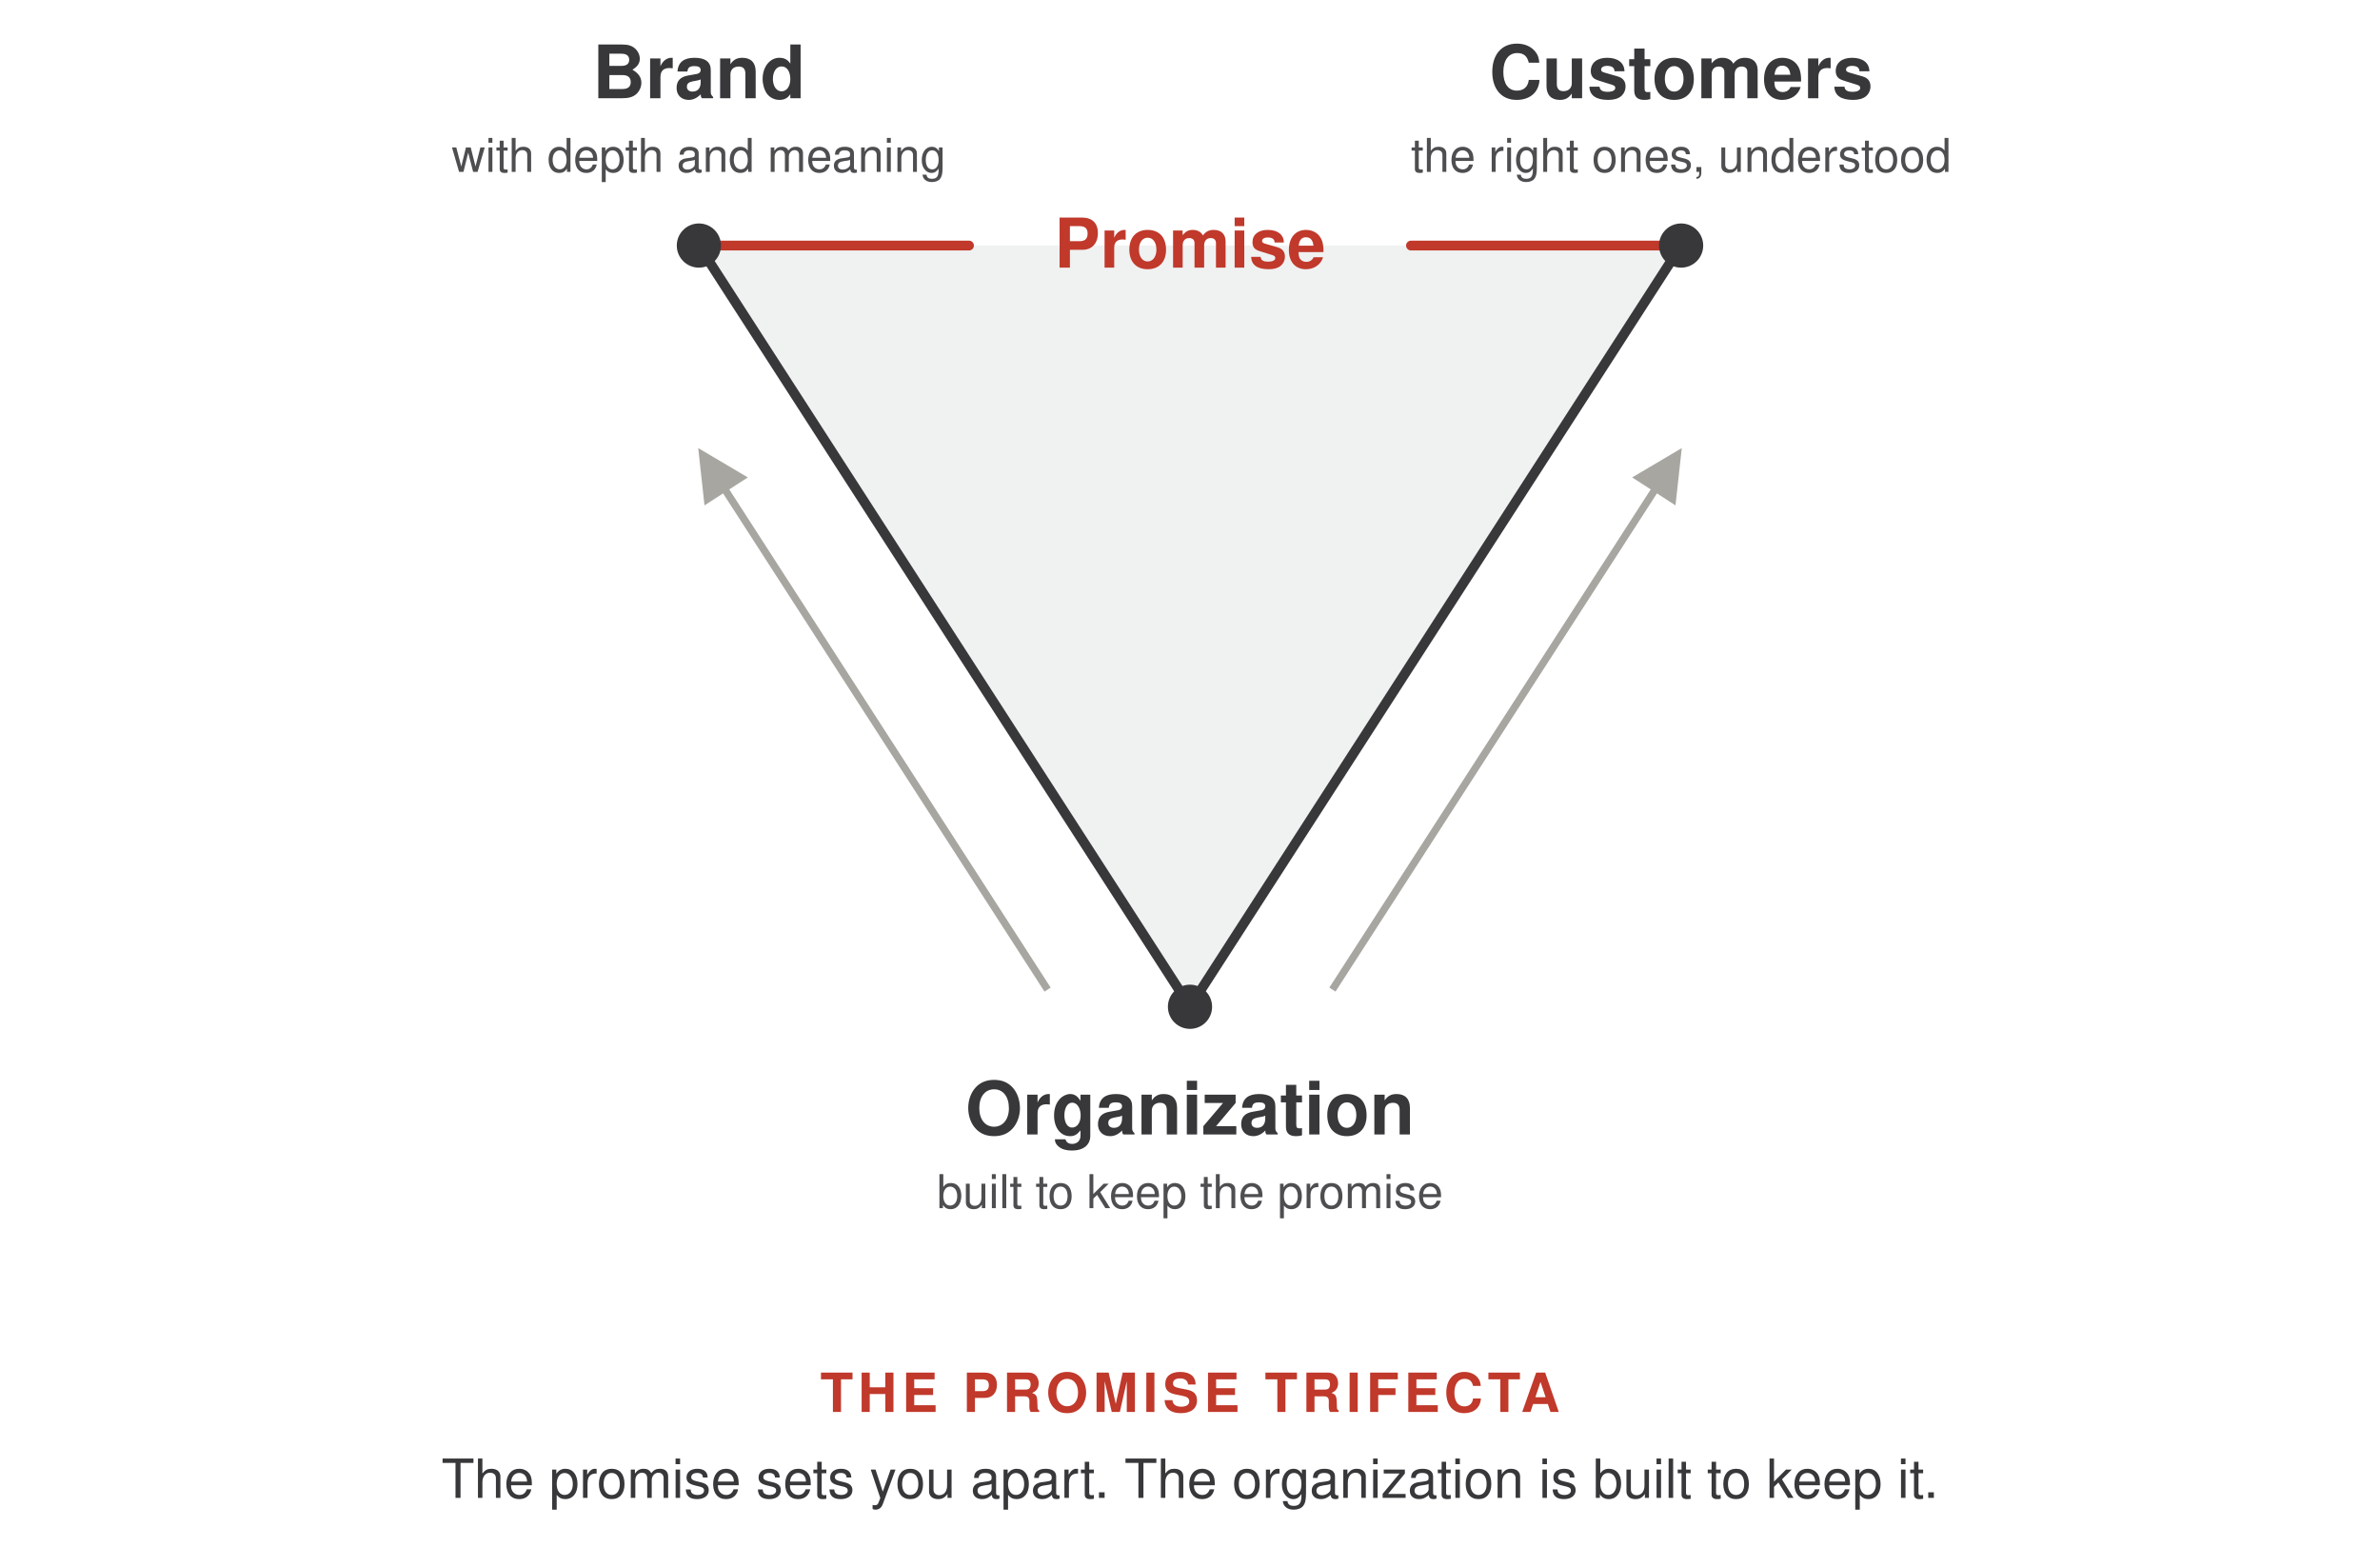
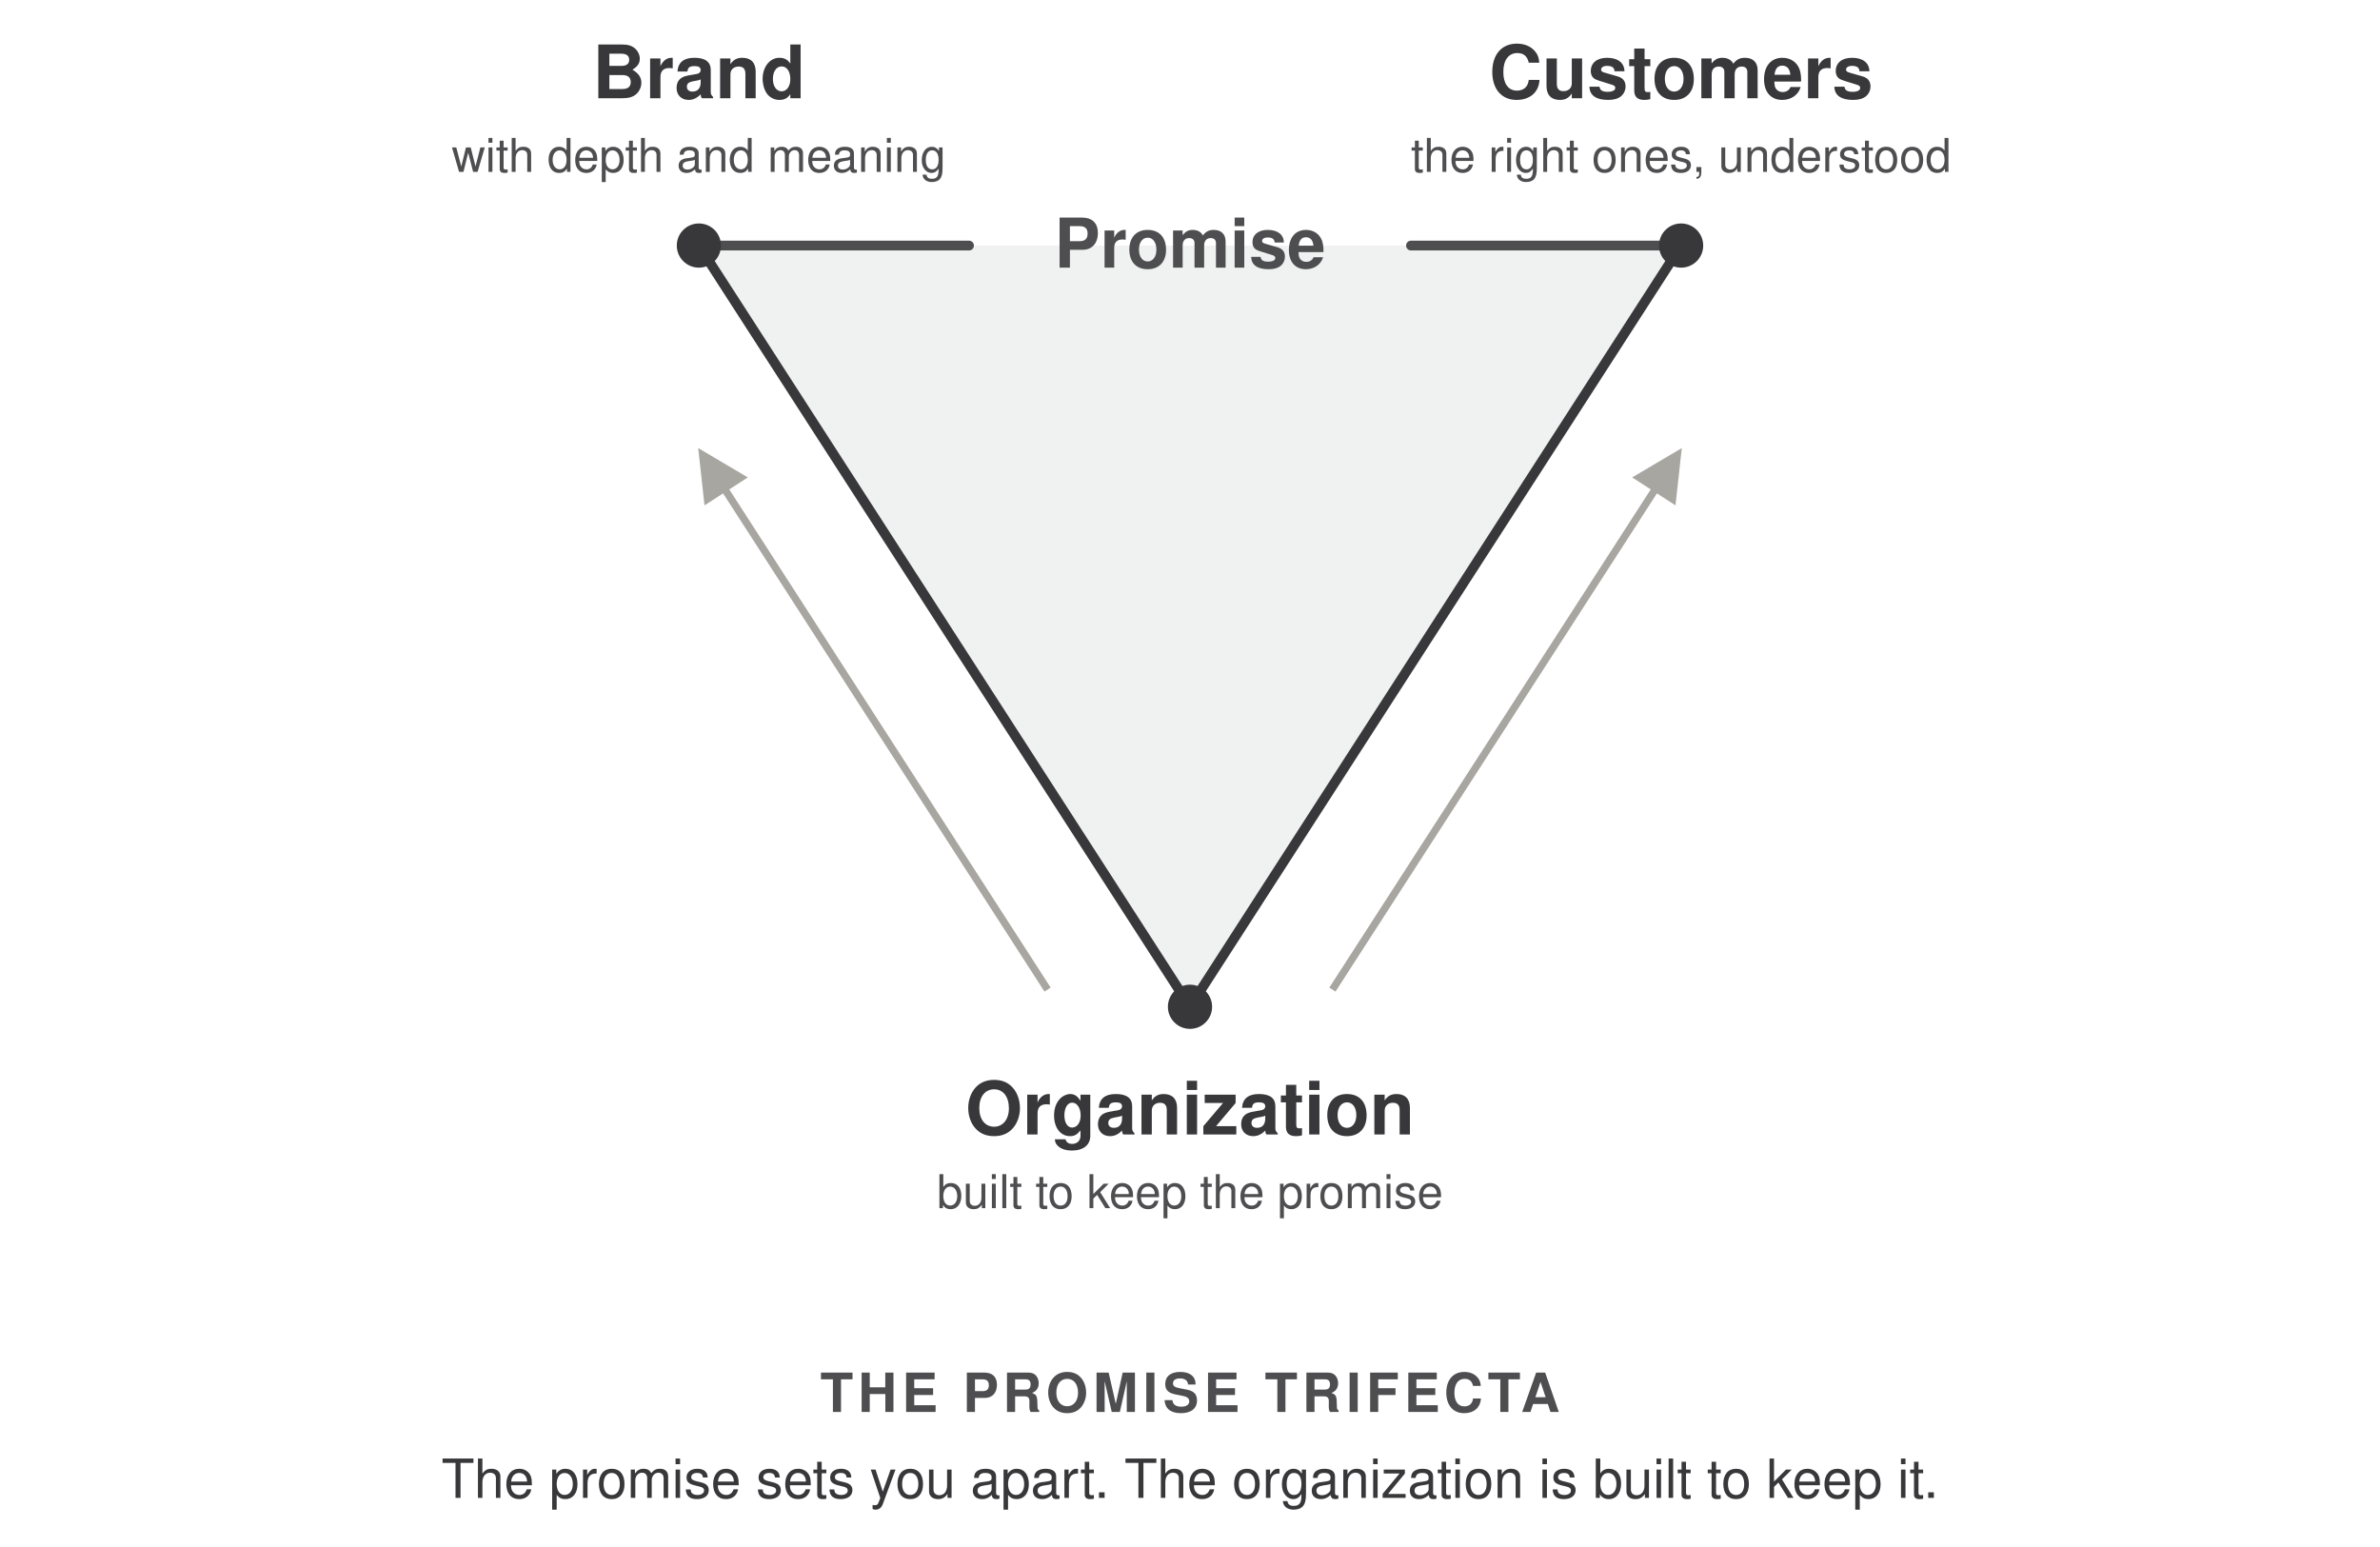
<svg xmlns="http://www.w3.org/2000/svg" viewBox="150 150 700 630" width="1000" height="650" font-family="'Montserrat', 'Helvetica Neue', Helvetica, Arial, sans-serif">
  <defs>
    <marker id="ah" viewBox="0 0 10 10" refX="8" refY="5" markerWidth="7" markerHeight="7" orient="auto-start-reverse">
      <path d="M0,0 L10,5 L0,10 z" fill="#A8A6A1" />
    </marker>
  </defs>
  <rect y="140" width="1000" height="650" fill="#FFFFFF" />
  <path d="M300,250 L500,560 L700,250 Z" fill="#DFE0E1" fill-opacity="0.45" stroke="none" />
  <path d="M300,250 L500,560 L700,250" fill="none" stroke="#38383B" stroke-width="4" stroke-linejoin="round" stroke-linecap="round" />
-   <line x1="300" y1="250" x2="410" y2="250" stroke="#C0392B" stroke-width="4" stroke-linecap="round" />
-   <line x1="590" y1="250" x2="700" y2="250" stroke="#C0392B" stroke-width="4" stroke-linecap="round" />
-   <text x="500" y="259" text-anchor="middle" font-size="28" font-weight="700" fill="#C0392B">Promise</text>
+   <line x1="300" y1="250" x2="410" y2="250" stroke="#4E4D4F" stroke-width="4" stroke-linecap="round" />
+   <line x1="590" y1="250" x2="700" y2="250" stroke="#4E4D4F" stroke-width="4" stroke-linecap="round" />
+   <text x="500" y="259" text-anchor="middle" font-size="28" font-weight="700" fill="#4E4D4F">Promise</text>
  <line x1="442" y1="553" x2="302" y2="336" stroke="#A8A6A1" stroke-width="3" marker-end="url(#ah)" />
  <line x1="558" y1="553" x2="698" y2="336" stroke="#A8A6A1" stroke-width="3" marker-end="url(#ah)" />
  <circle cx="300" cy="250" r="9" fill="#38383B" />
  <circle cx="700" cy="250" r="9" fill="#38383B" />
  <circle cx="500" cy="560" r="9" fill="#38383B" />
  <text x="300" y="190" text-anchor="middle" font-size="30" font-weight="700" fill="#38383B">Brand</text>
  <text x="300" y="220" text-anchor="middle" font-size="19" fill="#4E4D4F">with depth and meaning</text>
  <text x="700" y="190" text-anchor="middle" font-size="30" font-weight="700" fill="#38383B">Customers</text>
  <text x="700" y="220" text-anchor="middle" font-size="19" fill="#4E4D4F">the right ones, understood</text>
  <text x="500" y="612" text-anchor="middle" font-size="30" font-weight="700" fill="#38383B">Organization</text>
  <text x="500" y="642" text-anchor="middle" font-size="19" fill="#4E4D4F">built to keep the promise</text>
-   <text x="500" y="725" text-anchor="middle" font-size="22" font-weight="700" letter-spacing="2" fill="#C0392B">THE PROMISE TRIFECTA</text>
+   <text x="500" y="725" text-anchor="middle" font-size="22" font-weight="700" letter-spacing="2" fill="#4E4D4F">THE PROMISE TRIFECTA</text>
  <text x="500" y="760" text-anchor="middle" font-size="22" fill="#38383B">The promise sets you apart. The organization is built to keep it.</text>
</svg>
